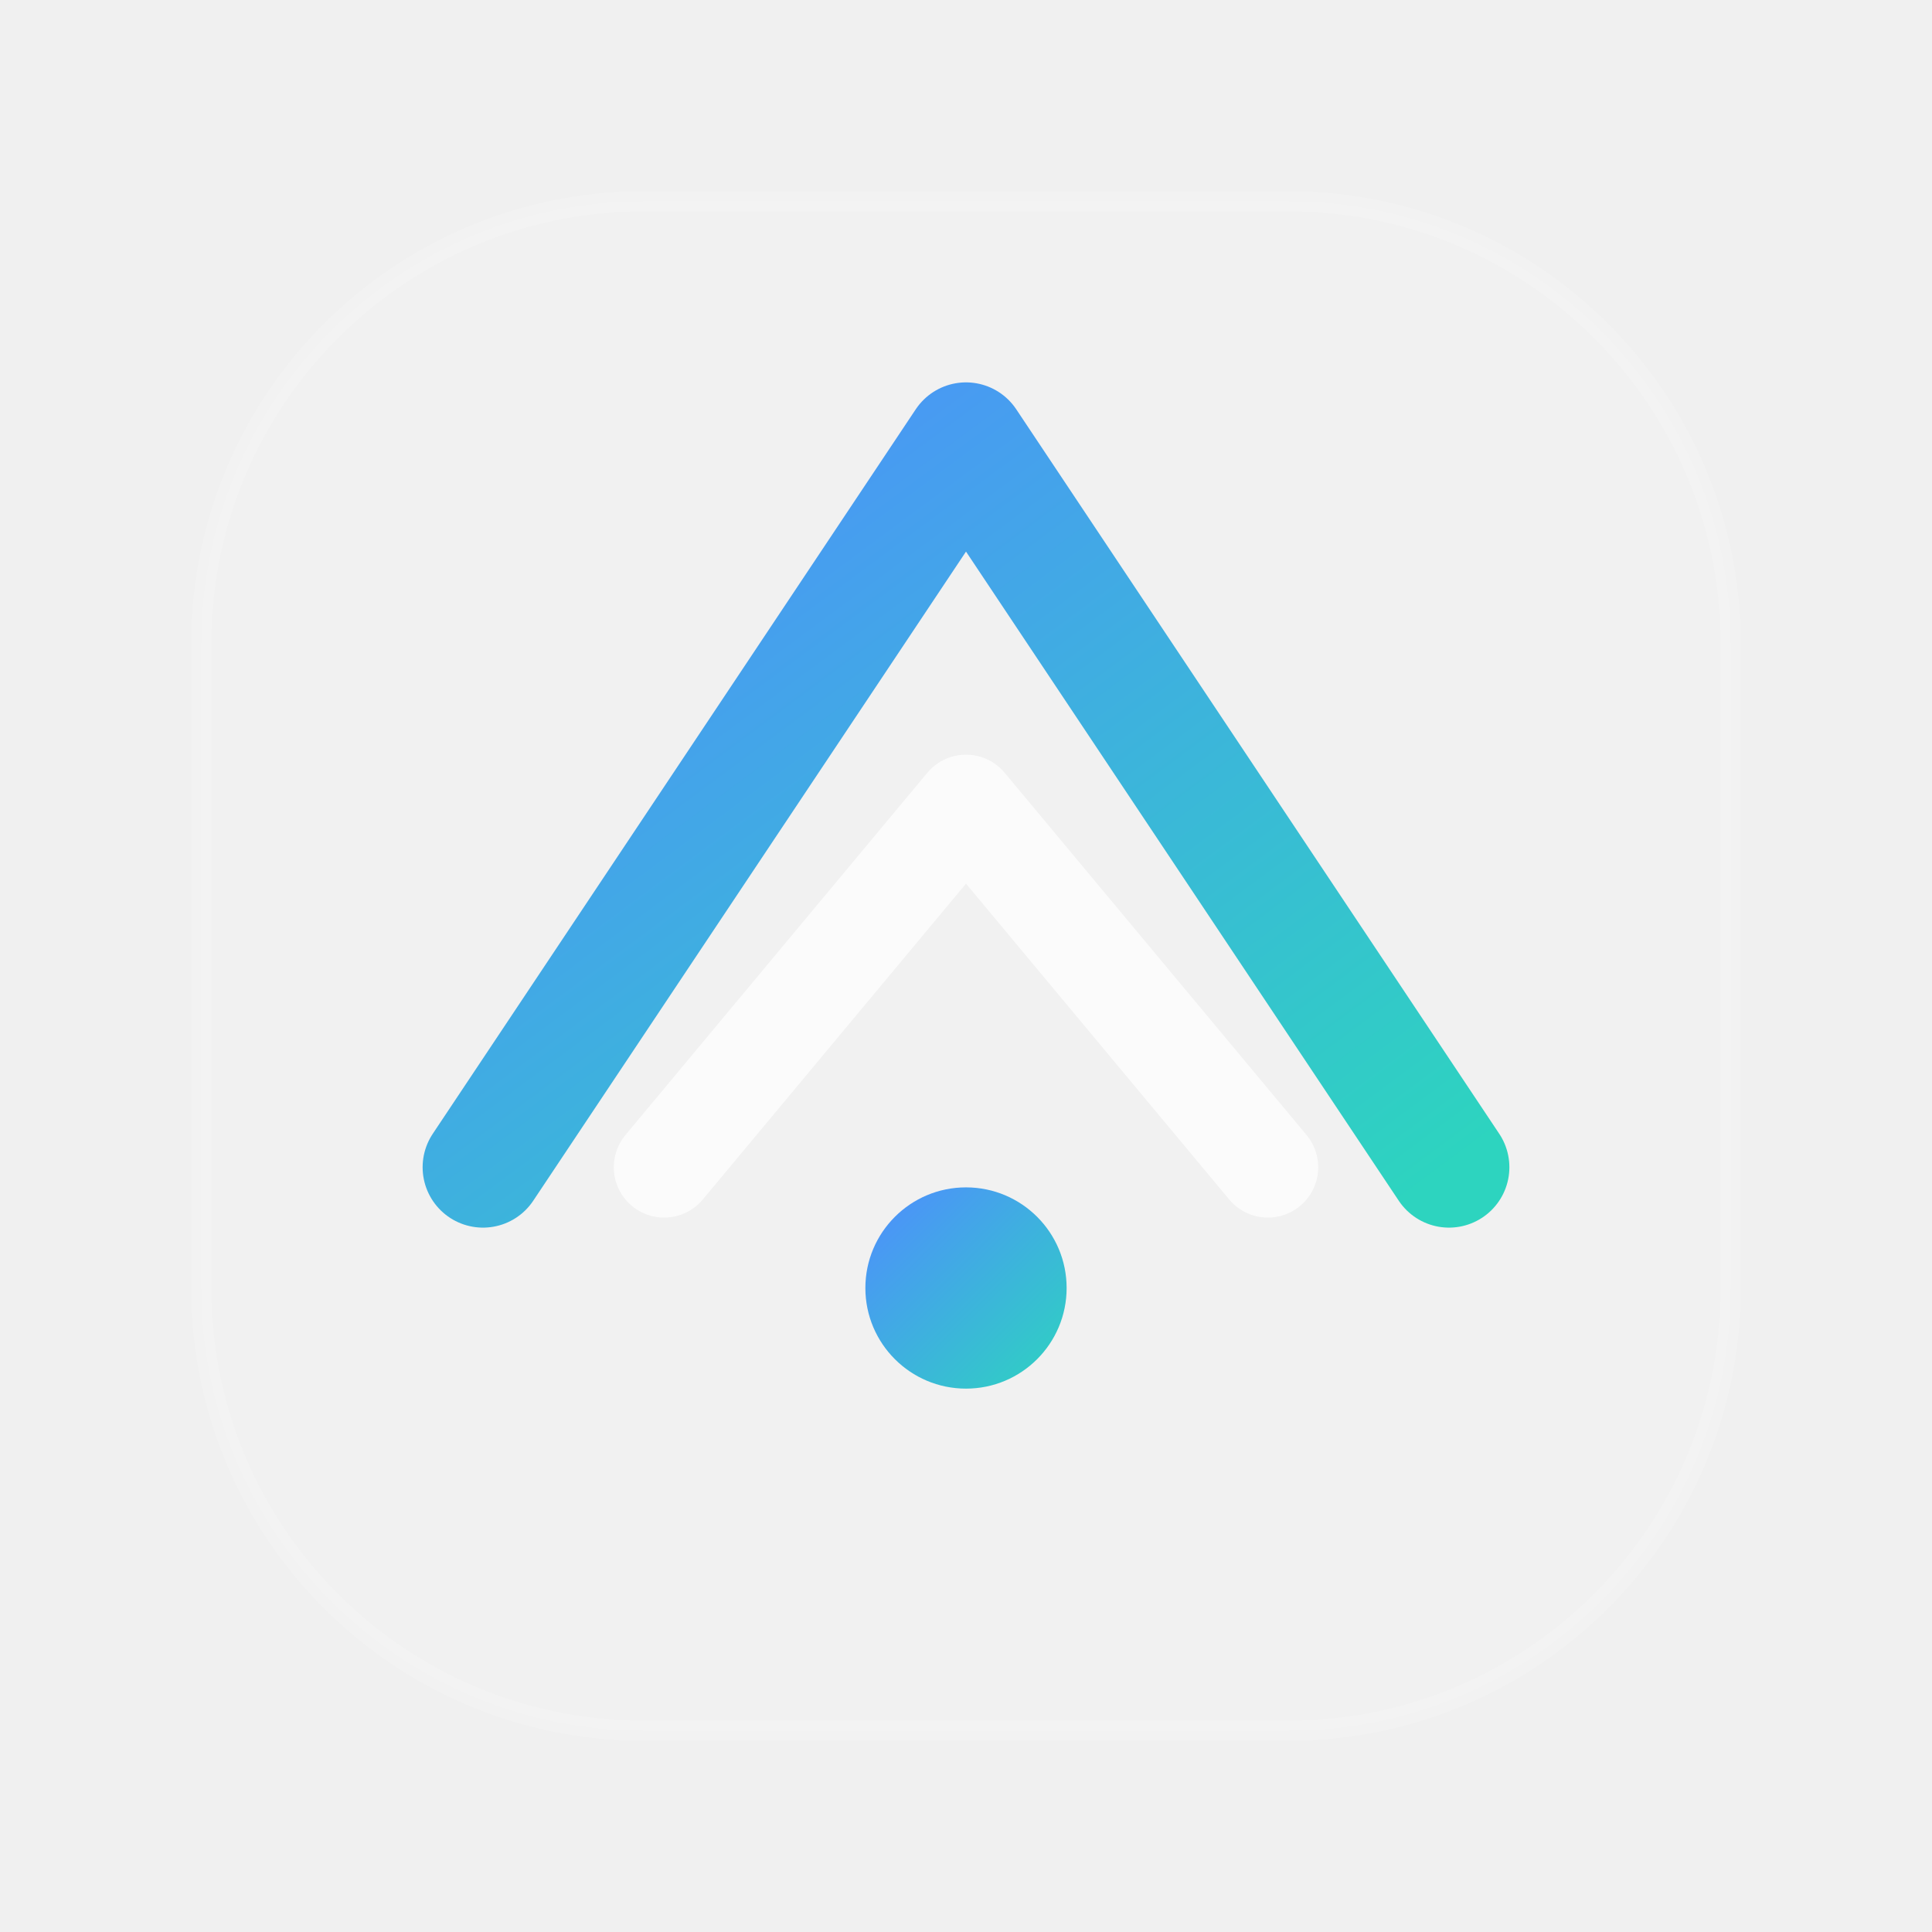
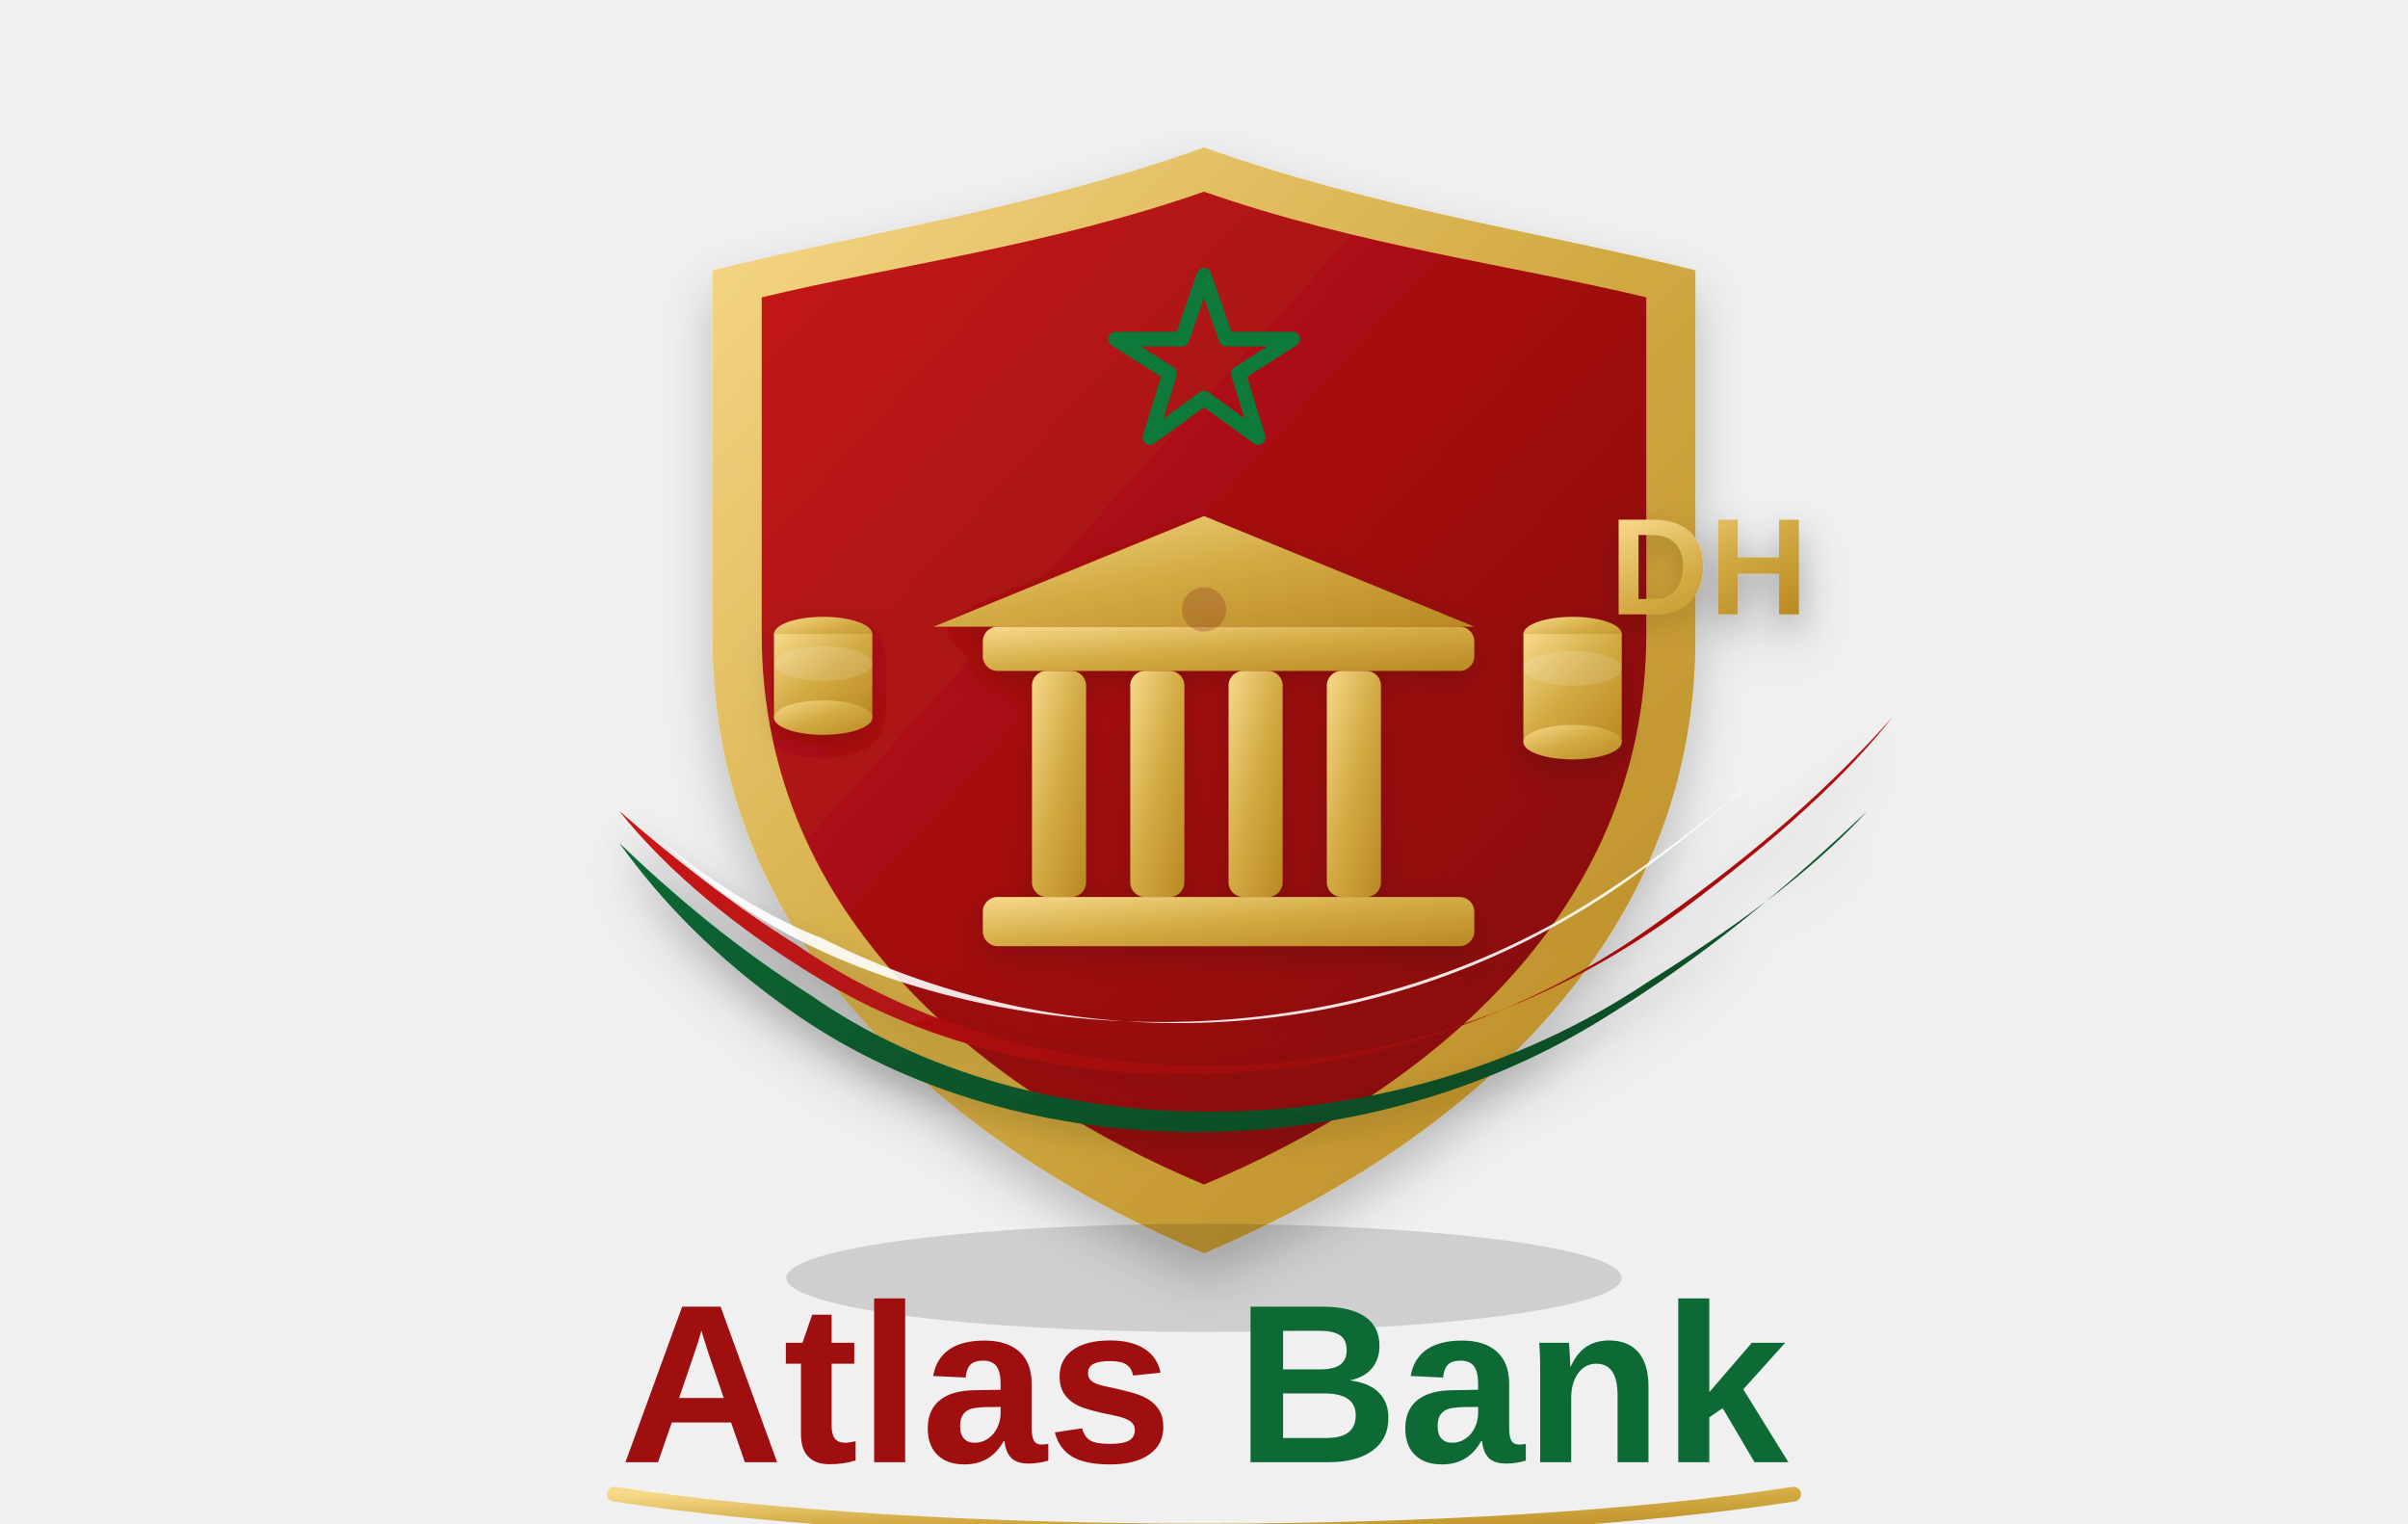
- <svg xmlns="http://www.w3.org/2000/svg" width="96" height="96" viewBox="0 0 96 96">
+ <svg xmlns="http://www.w3.org/2000/svg" width="980" height="620" viewBox="0 0 980 620">
  <defs>
-     <linearGradient id="g" x1="0" y1="0" x2="1" y2="1">
-       <stop offset="0" stop-color="#4f8cff" />
-       <stop offset="1" stop-color="#2dd4bf" />
+     <linearGradient id="gold" x1="0" y1="0" x2="1" y2="1">
+       <stop offset="0" stop-color="#f7d98a" />
+       <stop offset="0.5" stop-color="#d2aa43" />
+       <stop offset="1" stop-color="#b98922" />
    </linearGradient>
+     <linearGradient id="shieldRed" x1="0" y1="0" x2="1" y2="1">
+       <stop offset="0" stop-color="#c51616" />
+       <stop offset="0.55" stop-color="#9f0f10" />
+       <stop offset="1" stop-color="#7f0b0b" />
+     </linearGradient>
+     <linearGradient id="ribRed" x1="0" y1="0" x2="1" y2="1">
+       <stop offset="0" stop-color="#d61818" />
+       <stop offset="1" stop-color="#8f0c0c" />
+     </linearGradient>
+     <linearGradient id="ribGreen" x1="0" y1="0" x2="1" y2="1">
+       <stop offset="0" stop-color="#0e6a35" />
+       <stop offset="1" stop-color="#074522" />
+     </linearGradient>
+     <filter id="shadow" x="-20%" y="-20%" width="140%" height="140%">
+       <feDropShadow dx="0" dy="10" stdDeviation="10" flood-color="#000" flood-opacity="0.22" />
+     </filter>
+     <filter id="soft" x="-20%" y="-20%" width="140%" height="140%">
+       <feDropShadow dx="0" dy="4" stdDeviation="6" flood-color="#000" flood-opacity="0.18" />
+     </filter>
  </defs>
-   <rect x="10" y="10" width="76" height="76" rx="22" fill="rgba(255,255,255,.06)" stroke="rgba(255,255,255,.14)" />
-   <path d="M24 58 L48 22 L72 58" fill="none" stroke="url(#g)" stroke-width="6" stroke-linecap="round" stroke-linejoin="round" />
-   <path d="M33 58 L48 40 L63 58" fill="none" stroke="rgba(255,255,255,.75)" stroke-width="5" stroke-linecap="round" stroke-linejoin="round" />
-   <circle cx="48" cy="64" r="5" fill="url(#g)" />
+   <rect width="980" height="620" fill="transparent" />
+   <g transform="translate(0,0)" filter="url(#shadow)">
+     <path d="M490 60              C560 85 630 95 690 110              L690 260              C690 390 585 470 490 510              C395 470 290 390 290 260              L290 110              C350 95 420 85 490 60 Z" fill="url(#gold)" />
+     <path d="M490 78              C553 100 616 108 670 121              L670 258              C670 375 576 446 490 482              C404 446 310 375 310 258              L310 121              C364 108 427 100 490 78 Z" fill="url(#shieldRed)" />
+     <g transform="translate(490,150)">
+       <path d="M0,-38 L9,-12 L36,-12 L14,2 L22,28 L0,12 L-22,28 L-14,2 L-36,-12 L-9,-12 Z" fill="none" stroke="#0b7a3a" stroke-width="6" stroke-linejoin="round" />
+     </g>
+     <g transform="translate(0,0)" filter="url(#soft)">
+       <g transform="translate(380,210)">
+         <path d="M110 0 L220 45 L0 45 Z" fill="url(#gold)" />
+         <rect x="20" y="45" width="200" height="18" rx="6" fill="url(#gold)" />
+         <rect x="40" y="63" width="22" height="92" rx="6" fill="url(#gold)" />
+         <rect x="80" y="63" width="22" height="92" rx="6" fill="url(#gold)" />
+         <rect x="120" y="63" width="22" height="92" rx="6" fill="url(#gold)" />
+         <rect x="160" y="63" width="22" height="92" rx="6" fill="url(#gold)" />
+         <rect x="20" y="155" width="200" height="20" rx="6" fill="url(#gold)" />
+         <circle cx="110" cy="38" r="9" fill="#7a1a12" opacity="0.25" />
+       </g>
+       <g transform="translate(335,258)">
+         <ellipse cx="0" cy="0" rx="20" ry="7" fill="url(#gold)" />
+         <rect x="-20" y="0" width="40" height="34" fill="url(#gold)" />
+         <ellipse cx="0" cy="34" rx="20" ry="7" fill="url(#gold)" />
+         <ellipse cx="0" cy="12" rx="20" ry="7" fill="#ffffff" opacity="0.13" />
+       </g>
+       <g transform="translate(640,258)">
+         <ellipse cx="0" cy="0" rx="20" ry="7" fill="url(#gold)" />
+         <rect x="-20" y="0" width="40" height="44" fill="url(#gold)" />
+         <ellipse cx="0" cy="44" rx="20" ry="7" fill="url(#gold)" />
+         <ellipse cx="0" cy="14" rx="20" ry="7" fill="#ffffff" opacity="0.13" />
+       </g>
+       <text x="655" y="250" font-family="Segoe UI, Arial, sans-serif" font-size="56" font-weight="800" fill="url(#gold)">DH</text>
+     </g>
+     <g transform="translate(0,0)" filter="url(#soft)">
+       <path d="M330 405                C420 468 565 470 670 400                C705 378 736 356 760 330                C728 360 696 388 650 416                C548 478 410 475 320 410                C292 390 270 368 252 343                C275 365 300 386 330 405 Z" fill="url(#ribGreen)" />
+       <path d="M325 385                C420 450 570 455 685 370                C725 340 752 315 770 292                C745 320 716 346 675 375                C565 455 420 452 333 398                C300 378 272 355 252 330                C275 350 298 368 325 385 Z" fill="url(#ribRed)" />
+       <path d="M335 382                C430 430 555 432 660 360                C694 336 721 312 740 292                C718 315 691 338 655 362                C553 430 430 426 346 392                C316 380 291 363 270 343                C291 360 312 373 335 382 Z" fill="#ffffff" opacity="0.88" />
+     </g>
+   </g>
+   <ellipse cx="490" cy="520" rx="170" ry="22" fill="#000" opacity="0.14" />
+   <g transform="translate(0,0)">
+     <text x="490" y="595" text-anchor="middle" font-family="Segoe UI, Arial, sans-serif" font-size="92" font-weight="800">
+       <tspan fill="#9f0f10">Atlas</tspan>
+       <tspan fill="#0e6a35">Bank</tspan>
+     </text>
+     <path d="M250 608 C380 628 600 628 730 608" fill="none" stroke="url(#gold)" stroke-width="6" stroke-linecap="round" />
+   </g>
</svg>
